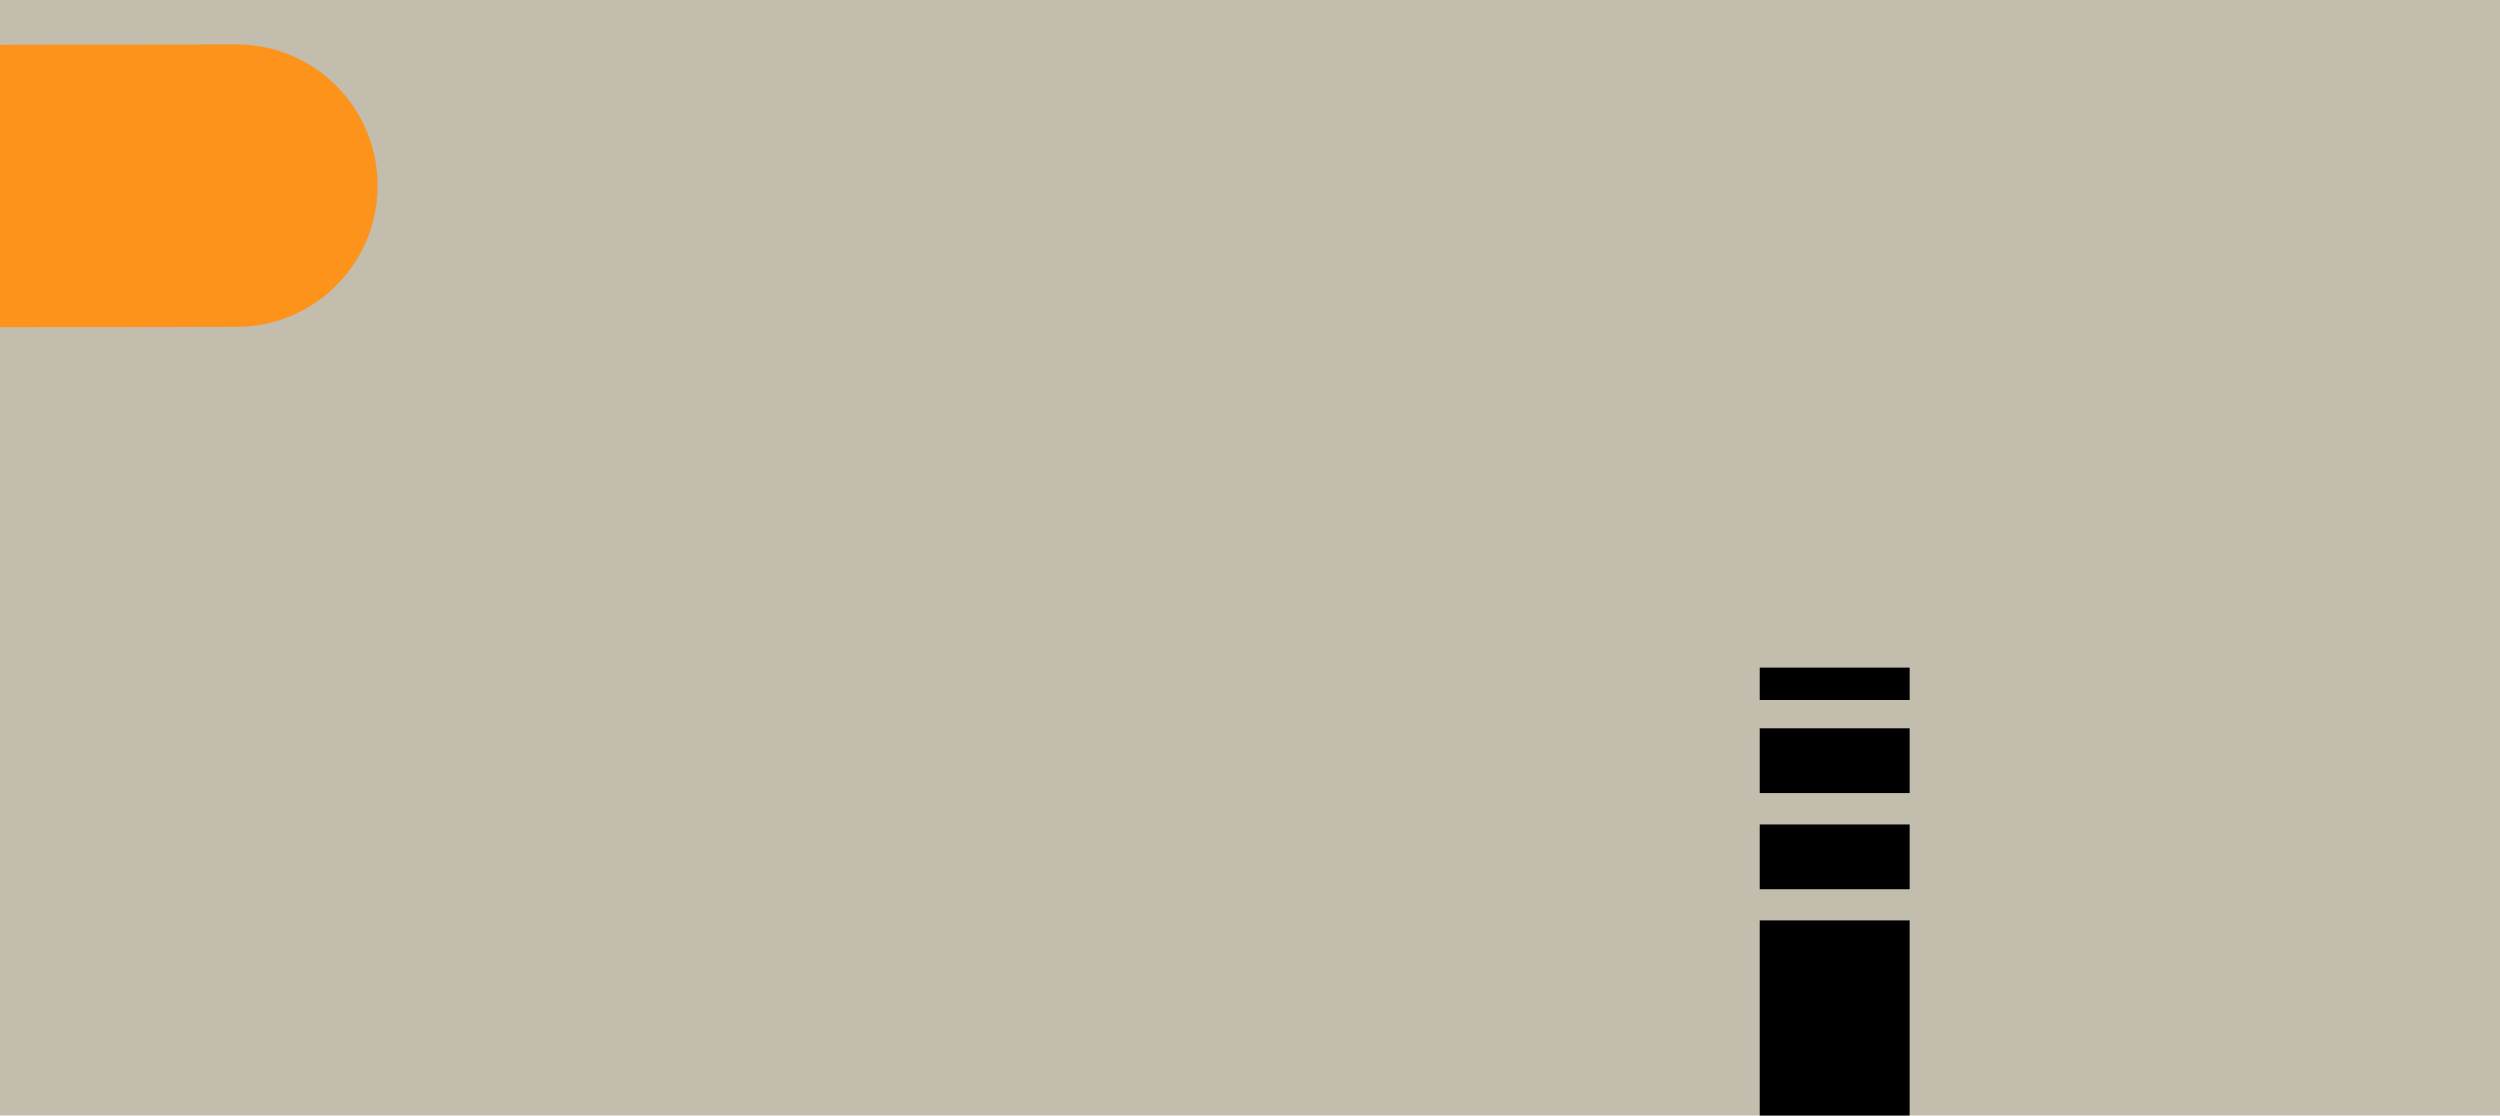
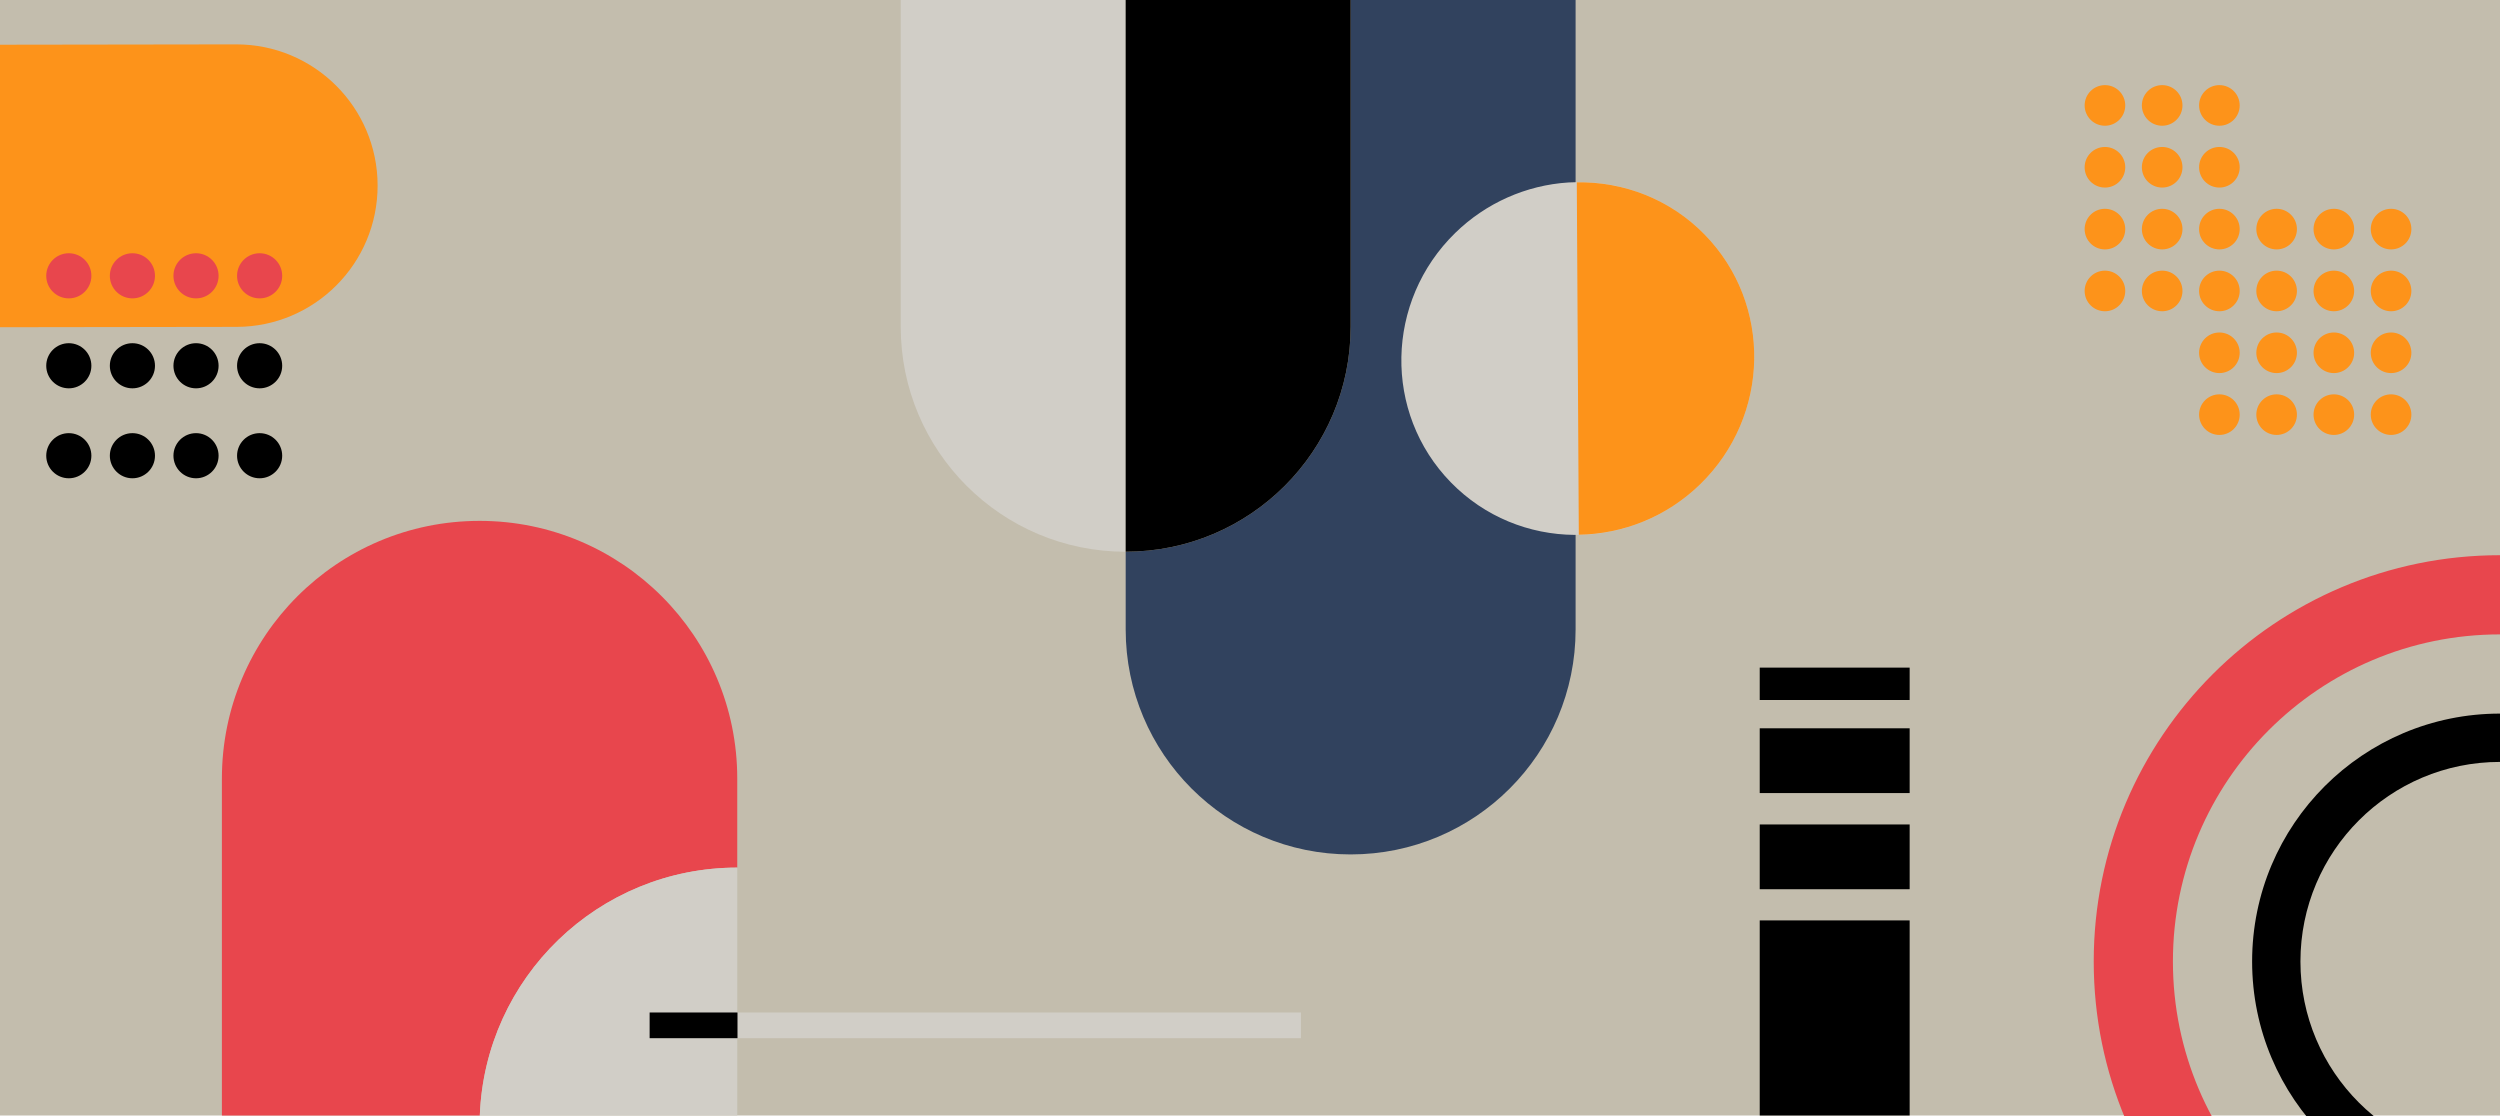
<svg xmlns="http://www.w3.org/2000/svg" xmlns:xlink="http://www.w3.org/1999/xlink" version="1.1" x="0px" y="0px" viewBox="0 0 948 423" xml:space="preserve" id="svg58" width="948" height="423">
  <defs id="defs58">
    <defs id="defs1">
      <rect id="SVGID_1_" width="752" height="423" x="0" y="0" />
    </defs>
    <clipPath id="SVGID_00000129186441618515793110000010375839872262253997_">
      <use xlink:href="#SVGID_1_" style="overflow:visible" id="use1" />
    </clipPath>
    <clipPath clipPathUnits="userSpaceOnUse" id="clipPath58">
      <g id="g59">
        <use xlink:href="#SVGID_1_" style="overflow:visible" id="use59" />
      </g>
    </clipPath>
    <clipPath clipPathUnits="userSpaceOnUse" id="clipPath59">
      <g id="g60" transform="rotate(44.25857)">
        <use xlink:href="#SVGID_1_" style="overflow:visible" id="use60" />
      </g>
    </clipPath>
    <clipPath clipPathUnits="userSpaceOnUse" id="clipPath61">
      <g id="g62">
        <use xlink:href="#SVGID_1_" style="overflow:visible" id="use62" />
      </g>
    </clipPath>
    <clipPath clipPathUnits="userSpaceOnUse" id="clipPath75">
      <g id="g76">
        <use xlink:href="#SVGID_1_" style="overflow:visible" id="use76" />
      </g>
    </clipPath>
    <clipPath clipPathUnits="userSpaceOnUse" id="clipPath76">
      <g id="g77">
        <use xlink:href="#SVGID_1_" style="overflow:visible" id="use77" />
      </g>
    </clipPath>
    <clipPath clipPathUnits="userSpaceOnUse" id="clipPath78">
      <g id="g79">
        <use xlink:href="#SVGID_1_" style="overflow:visible" id="use79" />
      </g>
    </clipPath>
    <clipPath clipPathUnits="userSpaceOnUse" id="clipPath79">
      <g id="g80">
        <use xlink:href="#SVGID_1_" style="overflow:visible" id="use80" />
      </g>
    </clipPath>
    <clipPath clipPathUnits="userSpaceOnUse" id="clipPath80">
      <g id="g81">
        <use xlink:href="#SVGID_1_" style="overflow:visible" id="use81" />
      </g>
    </clipPath>
    <clipPath clipPathUnits="userSpaceOnUse" id="clipPath82">
      <g id="g83">
        <use xlink:href="#SVGID_1_" style="overflow:visible" id="use83" />
      </g>
    </clipPath>
    <clipPath clipPathUnits="userSpaceOnUse" id="clipPath83">
      <g id="g84">
        <use xlink:href="#SVGID_1_" style="overflow:visible" id="use84" />
      </g>
    </clipPath>
    <clipPath clipPathUnits="userSpaceOnUse" id="clipPath85">
      <g id="g86">
        <use xlink:href="#SVGID_1_" style="overflow:visible" id="use86" />
      </g>
    </clipPath>
    <clipPath clipPathUnits="userSpaceOnUse" id="clipPath86">
      <g id="g87">
        <use xlink:href="#SVGID_1_" style="overflow:visible" id="use87" />
      </g>
    </clipPath>
    <clipPath clipPathUnits="userSpaceOnUse" id="clipPath90">
      <g id="g92">
        <g id="g91">
          <use xlink:href="#SVGID_1_" style="overflow:visible" id="use90" />
        </g>
      </g>
    </clipPath>
    <clipPath clipPathUnits="userSpaceOnUse" id="clipPath92">
      <g id="g94">
        <g id="g93">
          <use xlink:href="#SVGID_1_" style="overflow:visible" id="use92" />
        </g>
      </g>
    </clipPath>
    <clipPath clipPathUnits="userSpaceOnUse" id="clipPath94">
      <g id="g96">
        <g id="g95">
          <use xlink:href="#SVGID_1_" style="overflow:visible" id="use94" />
        </g>
      </g>
    </clipPath>
  </defs>
-   <g id="BACKGROUND" style="fill:#c3bdad;fill-opacity:1" transform="scale(1.260638,1)">
-     <rect style="fill:#c3bdad;fill-opacity:1" width="752" height="423" id="rect1" x="0" y="0" />
-   </g>
-   <path style="fill:#e8464d;fill-opacity:1" d="M 627.969,364.593 C 627.969,296.091 683.5,240.562 752,240.562 v -30.03 c -85.085,0 -154.061,68.975 -154.061,154.061 0,85.086 68.976,154.061 154.061,154.061 v -30.03 c -68.5,0 -124.031,-55.532 -124.031,-124.031 z" id="path1" clip-path="url(#clipPath83)" transform="translate(196)" />
-   <path style="fill:#000000;fill-opacity:1" d="m 676.327,364.593 c 0,-41.794 33.879,-75.675 75.673,-75.675 v -18.322 c -51.913,0 -93.997,42.083 -93.997,93.997 0,51.913 42.083,93.997 93.997,93.997 v -18.322 c -41.794,0 -75.673,-33.881 -75.673,-75.675 z" id="path2" clip-path="url(#clipPath82)" transform="translate(196)" />
-   <path style="fill:#e8464d;fill-opacity:1" d="m 149.946,423 c 1.956,-52.244 44.903,-94.004 97.621,-94.004 v -33.768 c 0,-53.964 -43.744,-97.713 -97.711,-97.713 -53.967,0 -97.713,43.749 -97.713,97.713 L 52.14,423 Z" id="path3" clip-path="url(#clipPath76)" transform="translate(32)" />
-   <path style="fill:#d1cec7;fill-opacity:1" d="m 247.567,423 v -94.004 c -52.717,0 -95.665,41.76 -97.621,94.004 z" id="path4" clip-path="url(#clipPath75)" transform="translate(32)" />
-   <path style="fill:#31425e;fill-opacity:1" d="M 489.467,238.695 V 0 h -85.304 v 123.912 c 0,47.113 -38.193,85.304 -85.304,85.304 v 29.48 c 0,47.11 38.191,85.303 85.304,85.303 47.114,-0.001 85.304,-38.194 85.304,-85.304 z" id="path5" clip-path="url(#clipPath80)" transform="translate(108)" />
-   <path style="fill:#d1cec7;fill-opacity:1" d="m 233.557,0 v 123.912 c 0,47.113 38.191,85.304 85.304,85.304 V 0 Z" id="path6" clip-path="url(#clipPath79)" transform="translate(108)" />
-   <path style="fill:#000000;fill-opacity:1" d="M 404.164,123.912 V 0 H 318.86 v 209.215 c 47.111,0 85.304,-38.19 85.304,-85.303 z" id="path7" clip-path="url(#clipPath78)" transform="translate(108)" />
-   <ellipse transform="rotate(-44.25857,54,-132.7912)" style="fill:#d1cec7;fill-opacity:1;stroke-width:1" cx="256.276" cy="439.543" rx="67.255" ry="66.539" id="ellipse7" clip-path="url(#clipPath59)" />
-   <path style="fill:#fd931a;fill-opacity:1" d="M 538.47,89.014 C 525.246,75.443 507.579,68.84 489.92,69.13 l 0.764,133.643 c 16.588,-0.27 33.171,-6.612 46.055,-19.166 26.603,-25.924 27.378,-68.273 1.731,-94.593 z" id="path8" clip-path="url(#clipPath58)" transform="translate(108)" />
-   <g clip-path="url(#SVGID_00000129186441618515793110000010375839872262253997_)" id="g11" style="fill:#fd931a;fill-opacity:1">
-     <g id="g10" style="fill:#fd931a;fill-opacity:1">
-       <g id="g9" style="fill:#fd931a;fill-opacity:1">
-         <path style="fill:#fd931a;fill-opacity:1" d="m 89.551,16.829 -149.875,0.217 0.155,107.124 149.875,-0.217 C 119.29,123.91 143.233,99.897 143.19,70.313 143.148,40.734 119.135,16.786 89.551,16.829 Z" id="path9" />
-       </g>
-     </g>
-   </g>
-   <g id="g17" clip-path="url(#clipPath94)" style="fill:#e8464d;fill-opacity:1">
-     <g id="g16" style="fill:#e8464d;fill-opacity:1">
-       <g id="g12" style="fill:#e8464d;fill-opacity:1">
-         <path style="fill:#e8464d;fill-opacity:1" d="m 89.892,104.588 c 0,-4.728 3.832,-8.557 8.557,-8.557 4.728,0 8.559,3.83 8.559,8.557 0,4.728 -3.832,8.557 -8.559,8.557 -4.725,0 -8.557,-3.829 -8.557,-8.557 z" id="path11" />
-       </g>
-       <g id="g13" style="fill:#e8464d;fill-opacity:1">
-         <path style="fill:#e8464d;fill-opacity:1" d="m 65.772,104.588 c 0,-4.728 3.832,-8.557 8.56,-8.557 4.725,0 8.557,3.83 8.557,8.557 0,4.728 -3.832,8.557 -8.557,8.557 -4.728,0 -8.56,-3.829 -8.56,-8.557 z" id="path12" />
-       </g>
-       <g id="g14" style="fill:#e8464d;fill-opacity:1">
-         <path style="fill:#e8464d;fill-opacity:1" d="m 41.653,104.588 c 0,-4.728 3.832,-8.557 8.557,-8.557 4.728,0 8.56,3.83 8.56,8.557 0,4.728 -3.832,8.557 -8.56,8.557 -4.725,0 -8.557,-3.829 -8.557,-8.557 z" id="path13" />
-       </g>
-       <g id="g15" style="fill:#e8464d;fill-opacity:1">
-         <path style="fill:#e8464d;fill-opacity:1" d="m 17.534,104.588 c 0,-4.728 3.832,-8.557 8.56,-8.557 4.725,0 8.557,3.83 8.557,8.557 0,4.728 -3.832,8.557 -8.557,8.557 -4.728,0 -8.56,-3.829 -8.56,-8.557 z" id="path14" />
-       </g>
-     </g>
-   </g>
-   <g id="g20" clip-path="url(#clipPath92)" style="fill:#000000;fill-opacity:1">
-     <path style="fill:#000000;fill-opacity:1" d="m 89.892,138.697 c 0,-4.727 3.832,-8.557 8.557,-8.557 4.728,0 8.559,3.83 8.559,8.557 0,4.728 -3.832,8.557 -8.559,8.557 -4.725,0.001 -8.557,-3.829 -8.557,-8.557 z" id="path17" />
-     <path style="fill:#000000;fill-opacity:1" d="m 65.772,138.697 c 0,-4.727 3.832,-8.557 8.56,-8.557 4.725,0 8.557,3.83 8.557,8.557 0,4.728 -3.832,8.557 -8.557,8.557 -4.728,0.001 -8.56,-3.829 -8.56,-8.557 z" id="path18" />
-     <path style="fill:#000000;fill-opacity:1" d="m 41.653,138.697 c 0,-4.727 3.832,-8.557 8.557,-8.557 4.728,0 8.56,3.83 8.56,8.557 0,4.728 -3.832,8.557 -8.56,8.557 -4.725,0.001 -8.557,-3.829 -8.557,-8.557 z" id="path19" />
-     <path style="fill:#000000;fill-opacity:1" d="m 17.534,138.697 c 0,-4.727 3.832,-8.557 8.56,-8.557 4.725,0 8.557,3.83 8.557,8.557 0,4.728 -3.832,8.557 -8.557,8.557 -4.728,0.001 -8.56,-3.829 -8.56,-8.557 z" id="path20" />
-   </g>
-   <g id="g24" clip-path="url(#clipPath90)" style="fill:#000000;fill-opacity:1">
-     <path style="fill:#000000;fill-opacity:1" d="m 89.892,172.807 c 0,-4.727 3.832,-8.557 8.557,-8.557 4.728,0 8.559,3.83 8.559,8.557 0,4.728 -3.832,8.557 -8.559,8.557 -4.725,0 -8.557,-3.829 -8.557,-8.557 z" id="path21" />
-     <path style="fill:#000000;fill-opacity:1" d="m 65.772,172.807 c 0,-4.727 3.832,-8.557 8.56,-8.557 4.725,0 8.557,3.83 8.557,8.557 0,4.728 -3.832,8.557 -8.557,8.557 -4.728,0 -8.56,-3.829 -8.56,-8.557 z" id="path22" />
-     <path style="fill:#000000;fill-opacity:1" d="m 41.653,172.807 c 0,-4.727 3.832,-8.557 8.557,-8.557 4.728,0 8.56,3.83 8.56,8.557 0,4.728 -3.832,8.557 -8.56,8.557 -4.725,0 -8.557,-3.829 -8.557,-8.557 z" id="path23" />
-     <path style="fill:#000000;fill-opacity:1" d="m 17.534,172.807 c 0,-4.727 3.832,-8.557 8.56,-8.557 4.725,0 8.557,3.83 8.557,8.557 0,4.728 -3.832,8.557 -8.557,8.557 -4.728,0 -8.56,-3.829 -8.56,-8.557 z" id="path24" />
-   </g>
-   <g clip-path="url(#SVGID_00000129186441618515793110000010375839872262253997_)" id="g29" style="fill:#000000;fill-opacity:1" transform="translate(148)">
-     <rect x="519.286" y="349.019" style="fill:#000000;fill-opacity:1" width="56.854" height="73.981" id="rect26" />
-     <rect x="519.286" y="312.635" style="fill:#000000;fill-opacity:1" width="56.854" height="24.559" id="rect27" />
-     <rect x="519.286" y="276.169" style="fill:#000000;fill-opacity:1" width="56.854" height="24.561" id="rect28" />
-     <rect x="519.286" y="253.16" style="fill:#000000;fill-opacity:1" width="56.854" height="12.28" id="rect29" />
-   </g>
-   <g id="g55" clip-path="url(#clipPath61)" style="fill:#fd931a;fill-opacity:1" transform="translate(170,25.33945)">
-     <g id="g31" style="fill:#fd931a;fill-opacity:1">
-       <path style="fill:#fd931a;fill-opacity:1" d="m 635.896,14.638 c 0,4.253 -3.448,7.704 -7.701,7.704 -4.253,0 -7.7,-3.451 -7.7,-7.704 0,-4.252 3.448,-7.7 7.7,-7.7 4.253,0 7.701,3.448 7.701,7.7 z" id="path29" />
-       <path style="fill:#fd931a;fill-opacity:1" d="m 657.593,14.638 c 0,4.253 -3.448,7.704 -7.697,7.704 -4.253,0 -7.7,-3.451 -7.7,-7.704 0,-4.252 3.448,-7.7 7.7,-7.7 4.25,0 7.697,3.448 7.697,7.7 z" id="path30" />
-       <path style="fill:#fd931a;fill-opacity:1" d="m 679.294,14.638 c 0,4.253 -3.445,7.704 -7.697,7.704 -4.256,0 -7.703,-3.451 -7.703,-7.704 0,-4.252 3.448,-7.7 7.703,-7.7 4.252,0 7.697,3.448 7.697,7.7 z" id="path31" />
-     </g>
-     <g id="g34" style="fill:#fd931a;fill-opacity:1">
-       <path style="fill:#fd931a;fill-opacity:1" d="m 635.896,38.091 c 0,4.252 -3.448,7.697 -7.701,7.697 -4.253,0 -7.7,-3.445 -7.7,-7.697 0,-4.256 3.448,-7.701 7.7,-7.701 4.253,10e-4 7.701,3.445 7.701,7.701 z" id="path32" />
-       <path style="fill:#fd931a;fill-opacity:1" d="m 657.593,38.091 c 0,4.252 -3.448,7.697 -7.697,7.697 -4.253,0 -7.7,-3.445 -7.7,-7.697 0,-4.256 3.448,-7.701 7.7,-7.701 4.25,10e-4 7.697,3.445 7.697,7.701 z" id="path33" />
-       <path style="fill:#fd931a;fill-opacity:1" d="m 679.294,38.091 c 0,4.252 -3.445,7.697 -7.697,7.697 -4.256,0 -7.703,-3.445 -7.703,-7.697 0,-4.256 3.448,-7.701 7.703,-7.701 4.252,10e-4 7.697,3.445 7.697,7.701 z" id="path34" />
-     </g>
-     <g id="g40" style="fill:#fd931a;fill-opacity:1">
-       <path style="fill:#fd931a;fill-opacity:1" d="m 635.896,61.538 c 0,4.252 -3.448,7.7 -7.701,7.7 -4.253,0 -7.7,-3.448 -7.7,-7.7 0,-4.253 3.448,-7.701 7.7,-7.701 4.253,10e-4 7.701,3.448 7.701,7.701 z" id="path35" />
-       <path style="fill:#fd931a;fill-opacity:1" d="m 657.593,61.538 c 0,4.252 -3.448,7.7 -7.697,7.7 -4.253,0 -7.7,-3.448 -7.7,-7.7 0,-4.253 3.448,-7.701 7.7,-7.701 4.25,10e-4 7.697,3.448 7.697,7.701 z" id="path36" />
-       <path style="fill:#fd931a;fill-opacity:1" d="m 679.294,61.538 c 0,4.252 -3.445,7.7 -7.697,7.7 -4.256,0 -7.703,-3.448 -7.703,-7.7 0,-4.253 3.448,-7.701 7.703,-7.701 4.252,10e-4 7.697,3.448 7.697,7.701 z" id="path37" />
-       <path style="fill:#fd931a;fill-opacity:1" d="m 700.994,61.538 c 0,4.252 -3.448,7.7 -7.701,7.7 -4.253,0 -7.697,-3.448 -7.697,-7.7 0,-4.253 3.444,-7.701 7.697,-7.701 4.254,10e-4 7.701,3.448 7.701,7.701 z" id="path38" />
-       <path style="fill:#fd931a;fill-opacity:1" d="m 722.695,61.538 c 0,4.252 -3.448,7.7 -7.701,7.7 -4.253,0 -7.7,-3.448 -7.7,-7.7 0,-4.253 3.448,-7.701 7.7,-7.701 4.253,10e-4 7.701,3.448 7.701,7.701 z" id="path39" />
-       <path style="fill:#fd931a;fill-opacity:1" d="m 744.395,61.538 c 0,4.252 -3.451,7.7 -7.703,7.7 -4.25,0 -7.697,-3.448 -7.697,-7.7 0,-4.253 3.448,-7.701 7.697,-7.701 4.252,10e-4 7.703,3.448 7.703,7.701 z" id="path40" />
-     </g>
-     <g id="g46" style="fill:#fd931a;fill-opacity:1">
-       <path style="fill:#fd931a;fill-opacity:1" d="m 635.896,84.991 c 0,4.252 -3.448,7.7 -7.701,7.7 -4.253,0 -7.7,-3.448 -7.7,-7.7 0,-4.253 3.448,-7.701 7.7,-7.701 4.253,0 7.701,3.448 7.701,7.701 z" id="path41" />
-       <path style="fill:#fd931a;fill-opacity:1" d="m 657.593,84.991 c 0,4.252 -3.448,7.7 -7.697,7.7 -4.253,0 -7.7,-3.448 -7.7,-7.7 0,-4.253 3.448,-7.701 7.7,-7.701 4.25,0 7.697,3.448 7.697,7.701 z" id="path42" />
-       <path style="fill:#fd931a;fill-opacity:1" d="m 679.294,84.991 c 0,4.252 -3.445,7.7 -7.697,7.7 -4.256,0 -7.703,-3.448 -7.703,-7.7 0,-4.253 3.448,-7.701 7.703,-7.701 4.252,0 7.697,3.448 7.697,7.701 z" id="path43" />
-       <path style="fill:#fd931a;fill-opacity:1" d="m 700.994,84.991 c 0,4.252 -3.448,7.7 -7.701,7.7 -4.253,0 -7.697,-3.448 -7.697,-7.7 0,-4.253 3.444,-7.701 7.697,-7.701 4.254,0 7.701,3.448 7.701,7.701 z" id="path44" />
-       <path style="fill:#fd931a;fill-opacity:1" d="m 722.695,84.991 c 0,4.252 -3.448,7.7 -7.701,7.7 -4.253,0 -7.7,-3.448 -7.7,-7.7 0,-4.253 3.448,-7.701 7.7,-7.701 4.253,0 7.701,3.448 7.701,7.701 z" id="path45" />
-       <path style="fill:#fd931a;fill-opacity:1" d="m 744.395,84.991 c 0,4.252 -3.451,7.7 -7.703,7.7 -4.25,0 -7.697,-3.448 -7.697,-7.7 0,-4.253 3.448,-7.701 7.697,-7.701 4.252,0 7.703,3.448 7.703,7.701 z" id="path46" />
-     </g>
-     <g id="g50" style="fill:#fd931a;fill-opacity:1">
-       <path style="fill:#fd931a;fill-opacity:1" d="m 679.294,108.444 c 0,4.246 -3.445,7.694 -7.697,7.694 -4.256,0 -7.703,-3.448 -7.703,-7.694 0,-4.259 3.448,-7.703 7.703,-7.703 4.252,-0.001 7.697,3.444 7.697,7.703 z" id="path47" />
-       <path style="fill:#fd931a;fill-opacity:1" d="m 700.994,108.444 c 0,4.246 -3.448,7.694 -7.701,7.694 -4.253,0 -7.697,-3.448 -7.697,-7.694 0,-4.259 3.444,-7.703 7.697,-7.703 4.254,-0.001 7.701,3.444 7.701,7.703 z" id="path48" />
-       <path style="fill:#fd931a;fill-opacity:1" d="m 722.695,108.444 c 0,4.246 -3.448,7.694 -7.701,7.694 -4.253,0 -7.7,-3.448 -7.7,-7.694 0,-4.259 3.448,-7.703 7.7,-7.703 4.253,-0.001 7.701,3.444 7.701,7.703 z" id="path49" />
-       <path style="fill:#fd931a;fill-opacity:1" d="m 744.395,108.444 c 0,4.246 -3.451,7.694 -7.703,7.694 -4.25,0 -7.697,-3.448 -7.697,-7.694 0,-4.259 3.448,-7.703 7.697,-7.703 4.252,-0.001 7.703,3.444 7.703,7.703 z" id="path50" />
-     </g>
-     <g id="g54" style="fill:#fd931a;fill-opacity:1">
-       <path style="fill:#fd931a;fill-opacity:1" d="m 679.294,131.89 c 0,4.253 -3.445,7.701 -7.697,7.701 -4.256,0 -7.703,-3.448 -7.703,-7.701 0,-4.252 3.448,-7.697 7.703,-7.697 4.252,0 7.697,3.445 7.697,7.697 z" id="path51" />
-       <path style="fill:#fd931a;fill-opacity:1" d="m 700.994,131.89 c 0,4.253 -3.448,7.701 -7.701,7.701 -4.253,0 -7.697,-3.448 -7.697,-7.701 0,-4.252 3.444,-7.697 7.697,-7.697 4.254,0 7.701,3.445 7.701,7.697 z" id="path52" />
-       <path style="fill:#fd931a;fill-opacity:1" d="m 722.695,131.89 c 0,4.253 -3.448,7.701 -7.701,7.701 -4.253,0 -7.7,-3.448 -7.7,-7.701 0,-4.252 3.448,-7.697 7.7,-7.697 4.253,0 7.701,3.445 7.701,7.697 z" id="path53" />
-       <path style="fill:#fd931a;fill-opacity:1" d="m 744.395,131.89 c 0,4.253 -3.451,7.701 -7.703,7.701 -4.25,0 -7.697,-3.448 -7.697,-7.701 0,-4.252 3.448,-7.697 7.697,-7.697 4.252,0 7.703,3.445 7.703,7.697 z" id="path54" />
-     </g>
-   </g>
-   <rect x="214.339" y="383.935" style="fill:#d1cec7;fill-opacity:1" width="246.976" height="9.749" id="rect56" clip-path="url(#clipPath86)" transform="translate(32)" />
-   <rect x="214.339" y="383.935" style="fill:#000000;fill-opacity:1" width="33.319" height="9.749" id="rect57" clip-path="url(#clipPath85)" transform="translate(32)" />
+   <path d="M 0,0 V 423 H 948 V 0 Z" style="fill:#c3bdad" id="path16" />
+   <path d="m 948,210.531 c -85.085,0 -154.061,68.977 -154.061,154.062 0,85.086 68.976,154.061 154.061,154.061 v -30.031 c -68.5,0 -124.031,-55.53 -124.031,-124.029 0,-68.502 55.531,-124.031 124.031,-124.031 z" style="fill:#e8464d" id="path94" />
+   <path d="m 948,270.596 c -51.913,0 -93.996,42.084 -93.996,93.998 0,51.913 42.082,93.996 93.996,93.996 v -18.322 c -41.794,0 -75.674,-33.88 -75.674,-75.674 0,-41.794 33.88,-75.676 75.674,-75.676 z" style="" id="path95" />
+   <path d="m 181.855,197.516 c -53.967,0 -97.713,43.749 -97.713,97.713 L 84.141,423 h 97.805 c 1.956,-52.244 44.903,-94.004 97.621,-94.004 v -33.768 c 0,-53.964 -43.744,-97.713 -97.711,-97.713 z" style="fill:#e8464d" id="path103" />
+   <path d="m 279.566,328.996 c -52.717,0 -95.665,41.76 -97.621,94.004 h 97.621 z" style="fill:#d1cec7" id="path102" />
+   <path d="m 512.162,0 v 123.912 c 0,47.113 -38.192,85.305 -85.303,85.305 v 29.479 c 0,47.11 38.19,85.303 85.303,85.303 47.114,-10e-4 85.305,-38.193 85.305,-85.303 V 0 Z" style="fill:#31425e" id="path65" />
+   <path d="m 341.557,0 v 123.912 c 0,47.113 38.192,85.305 85.305,85.305 V 0 Z" style="fill:#d1cec7" id="path63" />
+   <path d="m 426.859,0 v 209.215 c 47.111,0 85.305,-38.19 85.305,-85.303 V 0 Z" style="" id="path64" />
+   <path d="m 594.748,69.191 a 66.539,67.255 45.741 0 0 -42.885,19.098 66.539,67.255 45.741 0 0 -1.73,94.594 66.539,67.255 45.741 0 0 94.605,0.717 66.539,67.255 45.741 0 0 1.73,-94.592 66.539,67.255 45.741 0 0 -51.721,-19.816 z" style="fill:#d1cec7" id="path66" />
+   <path d="m 597.92,69.131 0.764,133.643 c 16.588,-0.27 33.171,-6.612 46.055,-19.166 26.603,-25.924 27.379,-68.274 1.732,-94.594 C 633.247,75.443 615.579,68.841 597.92,69.131 Z" style="fill:#fd931a" id="path67" />
+   <path d="m 89.551,16.828 -149.875,0.219 0.154,107.123 149.875,-0.217 c 29.584,-0.043 53.527,-24.057 53.484,-53.641 -0.042,-29.579 -24.055,-53.527 -53.639,-53.484 z" style="fill:#fd931a" id="path15" />
+   <path d="m 98.449,96.031 c -4.725,0 -8.557,3.829 -8.557,8.557 0,4.728 3.832,8.557 8.557,8.557 4.727,0 8.559,-3.829 8.559,-8.557 0,-4.727 -3.831,-8.557 -8.559,-8.557 z" style="fill:#e8464d" id="path62" />
+   <path d="m 74.332,96.031 c -4.728,0 -8.561,3.829 -8.561,8.557 0,4.728 3.833,8.557 8.561,8.557 4.725,0 8.557,-3.829 8.557,-8.557 0,-4.727 -3.832,-8.557 -8.557,-8.557 z" style="fill:#e8464d" id="path61" />
+   <path d="m 50.211,96.031 c -4.725,0 -8.559,3.829 -8.559,8.557 0,4.728 3.834,8.557 8.559,8.557 4.728,0 8.559,-3.829 8.559,-8.557 0,-4.727 -3.831,-8.557 -8.559,-8.557 z" style="fill:#e8464d" id="path60" />
+   <path d="m 26.094,96.031 c -4.728,0 -8.561,3.829 -8.561,8.557 0,4.728 3.833,8.557 8.561,8.557 4.725,0 8.557,-3.829 8.557,-8.557 0,-4.727 -3.832,-8.557 -8.557,-8.557 z" style="fill:#e8464d" id="path59" />
+   <path d="m 98.449,130.141 c -4.725,0 -8.557,3.83 -8.557,8.557 0,4.728 3.832,8.558 8.557,8.557 4.727,0 8.559,-3.829 8.559,-8.557 0,-4.727 -3.831,-8.557 -8.559,-8.557 z" style="" id="path58" />
+   <path d="m 74.332,130.141 c -4.728,0 -8.561,3.83 -8.561,8.557 0,4.728 3.833,8.558 8.561,8.557 4.725,0 8.557,-3.829 8.557,-8.557 0,-4.727 -3.832,-8.557 -8.557,-8.557 z" style="" id="path57" />
+   <path d="m 50.211,130.141 c -4.725,0 -8.559,3.83 -8.559,8.557 0,4.728 3.834,8.558 8.559,8.557 4.728,0 8.559,-3.829 8.559,-8.557 0,-4.727 -3.831,-8.557 -8.559,-8.557 z" style="" id="path56" />
+   <path d="m 26.094,130.141 c -4.728,0 -8.561,3.83 -8.561,8.557 0,4.728 3.833,8.558 8.561,8.557 4.725,0 8.557,-3.829 8.557,-8.557 0,-4.727 -3.832,-8.557 -8.557,-8.557 z" style="" id="path55" />
+   <path d="m 98.449,164.25 c -4.725,0 -8.557,3.83 -8.557,8.557 0,4.728 3.832,8.557 8.557,8.557 4.727,0 8.559,-3.829 8.559,-8.557 0,-4.727 -3.831,-8.557 -8.559,-8.557 z" style="" id="path28" />
+   <path d="m 74.332,164.25 c -4.728,0 -8.561,3.83 -8.561,8.557 0,4.728 3.833,8.557 8.561,8.557 4.725,0 8.557,-3.829 8.557,-8.557 0,-4.727 -3.832,-8.557 -8.557,-8.557 z" style="" id="path27" />
+   <path d="m 50.211,164.25 c -4.725,0 -8.559,3.83 -8.559,8.557 0,4.728 3.834,8.557 8.559,8.557 4.728,0 8.559,-3.829 8.559,-8.557 0,-4.727 -3.831,-8.557 -8.559,-8.557 z" style="" id="path26" />
+   <path d="m 26.094,164.25 c -4.728,0 -8.561,3.83 -8.561,8.557 0,4.728 3.833,8.557 8.561,8.557 4.725,0 8.557,-3.829 8.557,-8.557 0,-4.727 -3.832,-8.557 -8.557,-8.557 z" style="" id="path25" />
+   <path d="M 667.285,349.02 V 423 h 56.855 v -73.98 z" style="" id="path99" />
+   <path d="m 667.285,312.635 v 24.559 h 56.855 v -24.559 z" style="" id="path98" />
+   <path d="m 667.285,276.17 v 24.561 h 56.855 v -24.561 z" style="" id="path97" />
+   <path d="m 667.285,253.16 v 12.279 h 56.855 v -12.279 z" style="" id="path96" />
+   <path d="m 798.195,32.277 c -4.252,0 -7.701,3.447 -7.701,7.699 0,4.253 3.448,7.705 7.701,7.705 4.253,0 7.701,-3.452 7.701,-7.705 0,-4.252 -3.448,-7.699 -7.701,-7.699 z" style="fill:#fd931a" id="path93" />
+   <path d="m 819.896,32.277 c -4.252,0 -7.701,3.447 -7.701,7.699 0,4.253 3.448,7.705 7.701,7.705 4.249,0 7.697,-3.452 7.697,-7.705 0,-4.252 -3.447,-7.699 -7.697,-7.699 z" style="fill:#fd931a" id="path92" />
+   <path d="m 841.598,32.277 c -4.255,0 -7.703,3.447 -7.703,7.699 0,4.253 3.447,7.705 7.703,7.705 4.252,0 7.697,-3.452 7.697,-7.705 0,-4.252 -3.445,-7.699 -7.697,-7.699 z" style="fill:#fd931a" id="path91" />
+   <path d="m 798.195,55.729 c -4.252,0 -7.701,3.445 -7.701,7.701 0,4.252 3.448,7.697 7.701,7.697 4.253,0 7.701,-3.445 7.701,-7.697 0,-4.256 -3.448,-7.7 -7.701,-7.701 z" style="fill:#fd931a" id="path90" />
+   <path d="m 819.896,55.729 c -4.252,0 -7.701,3.445 -7.701,7.701 0,4.252 3.448,7.697 7.701,7.697 4.249,0 7.697,-3.445 7.697,-7.697 0,-4.256 -3.447,-7.7 -7.697,-7.701 z" style="fill:#fd931a" id="path89" />
+   <path d="m 841.598,55.729 c -4.255,0 -7.703,3.445 -7.703,7.701 0,4.252 3.447,7.697 7.703,7.697 4.252,0 7.697,-3.445 7.697,-7.697 0,-4.256 -3.445,-7.7 -7.697,-7.701 z" style="fill:#fd931a" id="path88" />
+   <path d="m 798.195,79.176 c -4.252,0 -7.701,3.448 -7.701,7.701 0,4.252 3.448,7.701 7.701,7.701 4.253,0 7.701,-3.449 7.701,-7.701 0,-4.253 -3.448,-7.7 -7.701,-7.701 z" style="fill:#fd931a" id="path87" />
+   <path d="m 819.896,79.176 c -4.252,0 -7.701,3.448 -7.701,7.701 0,4.252 3.448,7.701 7.701,7.701 4.249,0 7.697,-3.449 7.697,-7.701 0,-4.253 -3.447,-7.7 -7.697,-7.701 z" style="fill:#fd931a" id="path86" />
+   <path d="m 841.598,79.176 c -4.255,0 -7.703,3.448 -7.703,7.701 0,4.252 3.447,7.701 7.703,7.701 4.252,0 7.697,-3.449 7.697,-7.701 0,-4.253 -3.445,-7.7 -7.697,-7.701 z" style="fill:#fd931a" id="path85" />
+   <path d="m 863.293,79.176 c -4.253,0 -7.697,3.448 -7.697,7.701 0,4.252 3.444,7.701 7.697,7.701 4.253,0 7.701,-3.449 7.701,-7.701 0,-4.253 -3.447,-7.7 -7.701,-7.701 z" style="fill:#fd931a" id="path84" />
+   <path d="m 884.994,79.176 c -4.252,0 -7.699,3.448 -7.699,7.701 0,4.252 3.446,7.701 7.699,7.701 4.253,0 7.701,-3.449 7.701,-7.701 0,-4.253 -3.448,-7.7 -7.701,-7.701 z" style="fill:#fd931a" id="path83" />
+   <path d="m 906.691,79.176 c -4.249,0 -7.697,3.448 -7.697,7.701 0,4.252 3.447,7.701 7.697,7.701 4.252,0 7.703,-3.449 7.703,-7.701 0,-4.253 -3.451,-7.7 -7.703,-7.701 z" style="fill:#fd931a" id="path82" />
+   <path d="m 798.195,102.629 c -4.252,0 -7.701,3.448 -7.701,7.701 0,4.252 3.448,7.701 7.701,7.701 4.253,0 7.701,-3.449 7.701,-7.701 0,-4.253 -3.448,-7.701 -7.701,-7.701 z" style="fill:#fd931a" id="path81" />
+   <path d="m 819.896,102.629 c -4.252,0 -7.701,3.448 -7.701,7.701 0,4.252 3.448,7.701 7.701,7.701 4.249,0 7.697,-3.449 7.697,-7.701 0,-4.253 -3.447,-7.701 -7.697,-7.701 z" style="fill:#fd931a" id="path80" />
+   <path d="m 841.598,102.629 c -4.255,0 -7.703,3.448 -7.703,7.701 0,4.252 3.447,7.701 7.703,7.701 4.252,0 7.697,-3.449 7.697,-7.701 0,-4.253 -3.445,-7.701 -7.697,-7.701 z" style="fill:#fd931a" id="path79" />
+   <path d="m 863.293,102.629 c -4.253,0 -7.697,3.448 -7.697,7.701 0,4.252 3.444,7.701 7.697,7.701 4.253,0 7.701,-3.449 7.701,-7.701 0,-4.253 -3.447,-7.701 -7.701,-7.701 z" style="fill:#fd931a" id="path78" />
+   <path d="m 884.994,102.629 c -4.252,0 -7.699,3.448 -7.699,7.701 0,4.252 3.446,7.701 7.699,7.701 4.253,0 7.701,-3.449 7.701,-7.701 0,-4.253 -3.448,-7.701 -7.701,-7.701 z" style="fill:#fd931a" id="path77" />
+   <path d="m 906.691,102.629 c -4.249,0 -7.697,3.448 -7.697,7.701 0,4.252 3.447,7.701 7.697,7.701 4.252,0 7.703,-3.449 7.703,-7.701 0,-4.253 -3.451,-7.701 -7.703,-7.701 z" style="fill:#fd931a" id="path76" />
+   <path d="m 841.598,126.08 c -4.255,0 -7.703,3.444 -7.703,7.703 0,4.246 3.447,7.693 7.703,7.693 4.252,0 7.697,-3.447 7.697,-7.693 0,-4.259 -3.445,-7.704 -7.697,-7.703 z" style="fill:#fd931a" id="path75" />
+   <path d="m 863.293,126.08 c -4.253,0 -7.697,3.444 -7.697,7.703 0,4.246 3.444,7.693 7.697,7.693 4.253,0 7.701,-3.447 7.701,-7.693 0,-4.259 -3.447,-7.704 -7.701,-7.703 z" style="fill:#fd931a" id="path74" />
+   <path d="m 884.994,126.08 c -4.252,0 -7.699,3.444 -7.699,7.703 0,4.246 3.446,7.693 7.699,7.693 4.253,0 7.701,-3.447 7.701,-7.693 0,-4.259 -3.448,-7.704 -7.701,-7.703 z" style="fill:#fd931a" id="path73" />
+   <path d="m 906.691,126.08 c -4.249,0 -7.697,3.444 -7.697,7.703 0,4.246 3.447,7.693 7.697,7.693 4.252,0 7.703,-3.447 7.703,-7.693 0,-4.259 -3.451,-7.704 -7.703,-7.703 z" style="fill:#fd931a" id="path72" />
+   <path d="m 841.598,149.533 c -4.255,0 -7.703,3.443 -7.703,7.695 0,4.253 3.447,7.701 7.703,7.701 4.252,0 7.697,-3.448 7.697,-7.701 0,-4.252 -3.445,-7.695 -7.697,-7.695 z" style="fill:#fd931a" id="path71" />
+   <path d="m 863.293,149.533 c -4.253,0 -7.697,3.443 -7.697,7.695 0,4.253 3.444,7.701 7.697,7.701 4.253,0 7.701,-3.448 7.701,-7.701 0,-4.252 -3.447,-7.695 -7.701,-7.695 z" style="fill:#fd931a" id="path70" />
+   <path d="m 884.994,149.533 c -4.252,0 -7.699,3.443 -7.699,7.695 0,4.253 3.446,7.701 7.699,7.701 4.253,0 7.701,-3.448 7.701,-7.701 0,-4.252 -3.448,-7.695 -7.701,-7.695 z" style="fill:#fd931a" id="path69" />
+   <path d="m 906.691,149.533 c -4.249,0 -7.697,3.443 -7.697,7.695 0,4.253 3.447,7.701 7.697,7.701 4.252,0 7.703,-3.448 7.703,-7.701 0,-4.252 -3.451,-7.695 -7.703,-7.695 z" style="fill:#fd931a" id="path68" />
+   <path d="m 246.34,383.936 v 9.748 h 246.975 v -9.748 z" style="fill:#d1cec7" id="path100" />
+   <path d="m 246.34,383.936 v 9.748 h 33.318 v -9.748 z" style="" id="path101" />
</svg>
